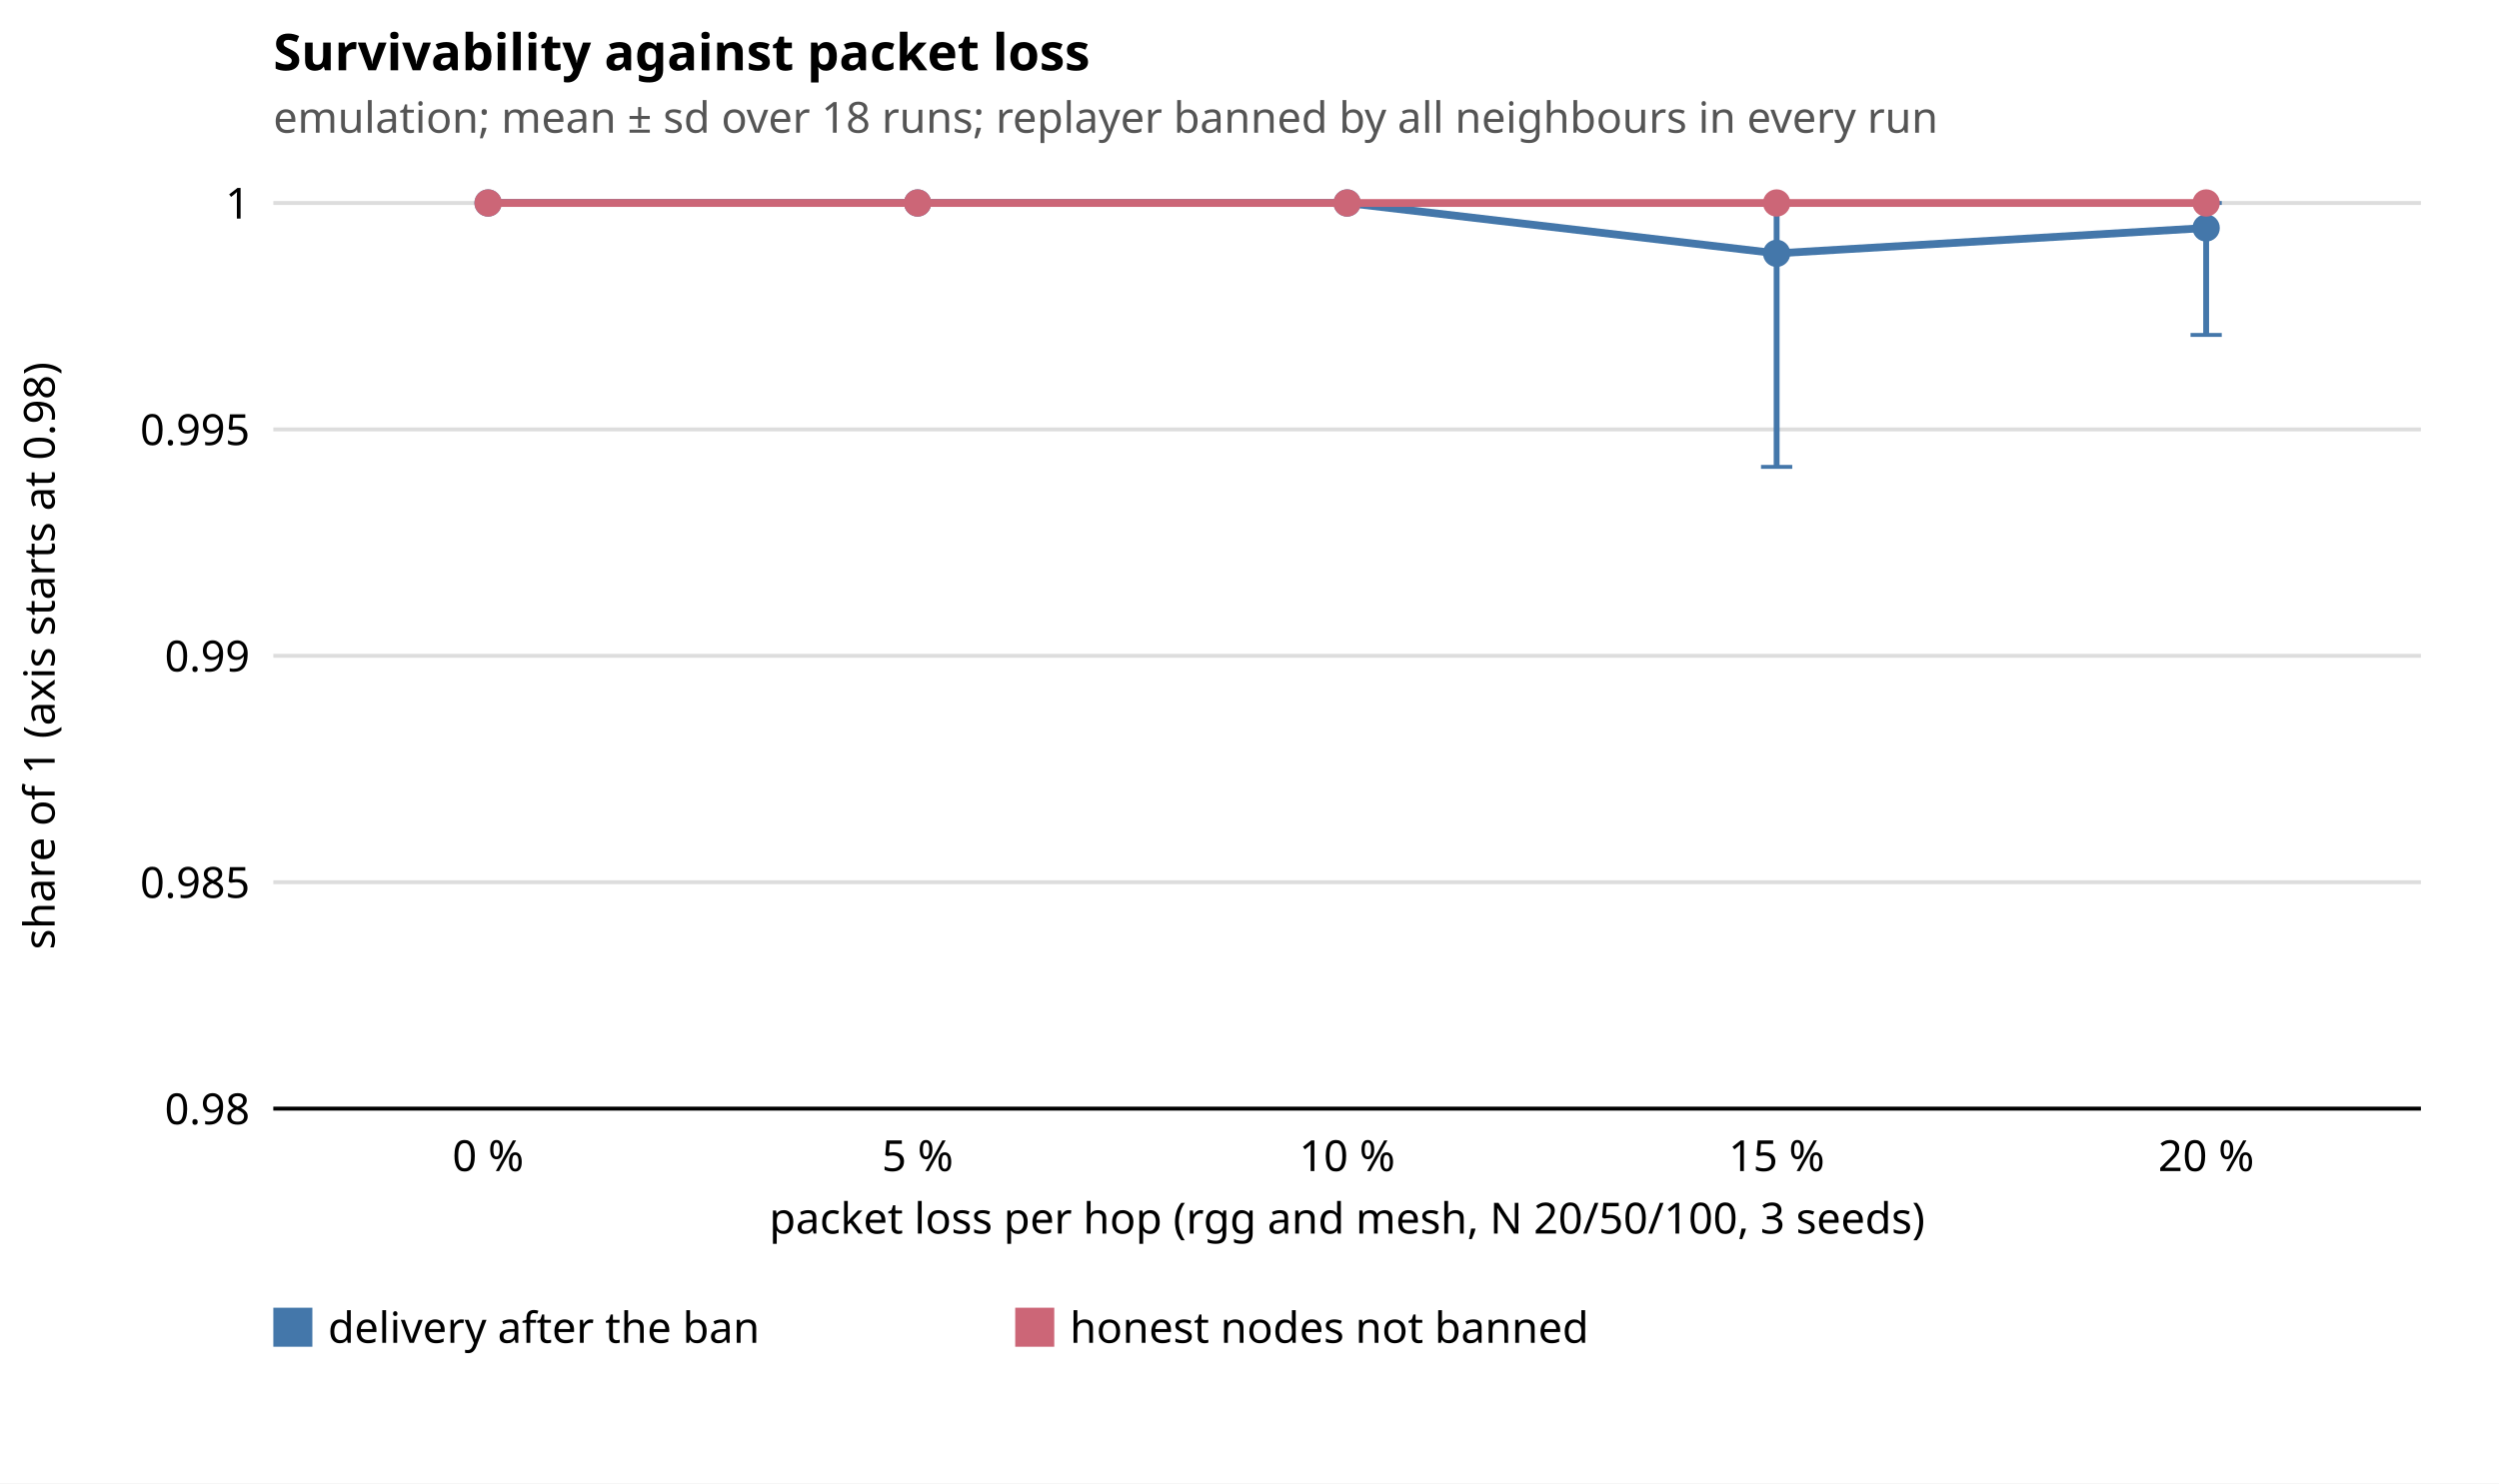
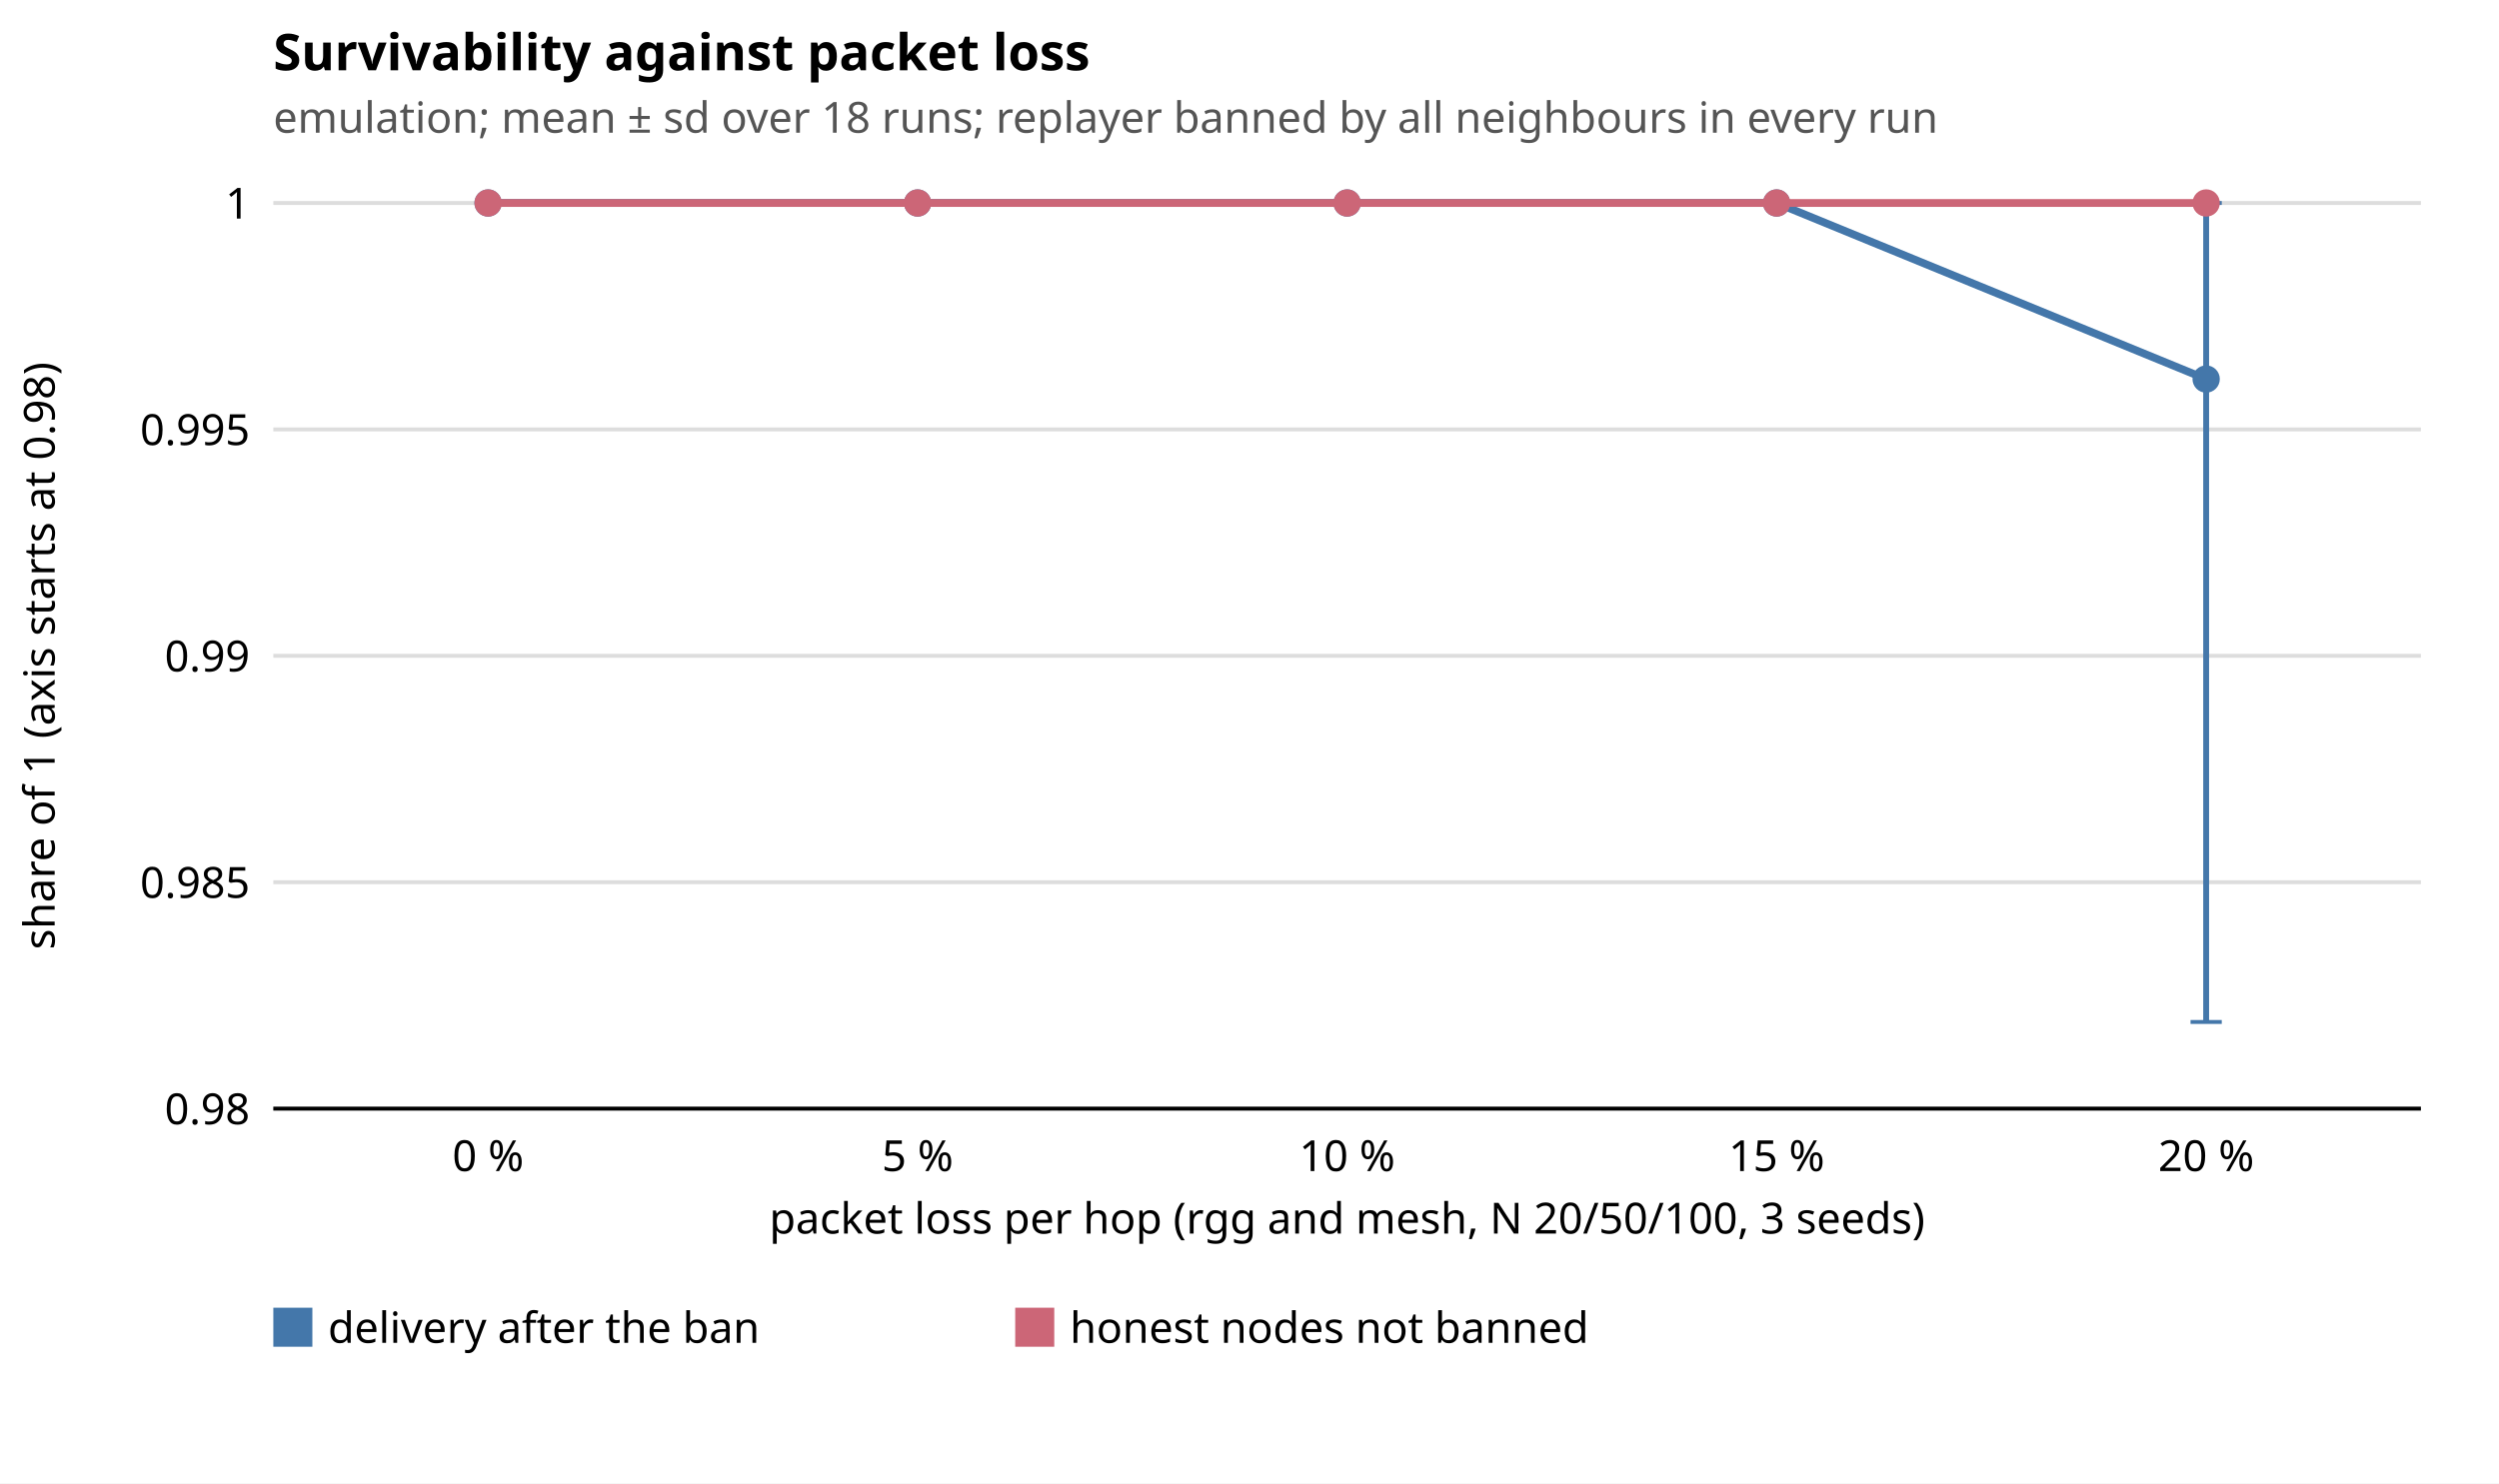
<svg xmlns="http://www.w3.org/2000/svg" viewBox="0 0 640 380" font-family="sans-serif" font-size="11">
  <rect width="640" height="380" fill="white" />
  <text x="70" y="18" font-size="13" font-weight="bold">Survivability against packet loss</text>
  <text x="70" y="34" fill="#555">emulation; mean ± sd over 18 runs; replayer banned by all neighbours in every run</text>
  <line x1="70" y1="284" x2="620" y2="284" stroke="#ddd" />
  <text x="64" y="288" text-anchor="end">0.98</text>
  <line x1="70" y1="226" x2="620" y2="226" stroke="#ddd" />
  <text x="64" y="230" text-anchor="end">0.985</text>
  <line x1="70" y1="168" x2="620" y2="168" stroke="#ddd" />
  <text x="64" y="172" text-anchor="end">0.99</text>
  <line x1="70" y1="110" x2="620" y2="110" stroke="#ddd" />
  <text x="64" y="114" text-anchor="end">0.995</text>
  <line x1="70" y1="52" x2="620" y2="52" stroke="#ddd" />
  <text x="64" y="56" text-anchor="end">1</text>
  <text x="14" y="168" transform="rotate(-90 14 168)" text-anchor="middle">share of 1 (axis starts at 0.98)</text>
  <text x="125" y="300" text-anchor="middle">0 %</text>
  <text x="235" y="300" text-anchor="middle">5 %</text>
  <text x="345" y="300" text-anchor="middle">10 %</text>
  <text x="455" y="300" text-anchor="middle">15 %</text>
  <text x="565" y="300" text-anchor="middle">20 %</text>
  <text x="345" y="316" text-anchor="middle">packet loss per hop (rgg and mesh, N 20/50/100, 3 seeds)</text>
  <line x1="70" y1="284" x2="620" y2="284" stroke="black" />
-   <polyline fill="none" stroke="#4477aa" stroke-width="2" points="125.0,52.0 235.0,52.0 345.0,52.0 455.0,64.9 565.0,58.4" />
-   <line x1="455.0" y1="119.6" x2="455.0" y2="52.0" stroke="#4477aa" stroke-width="1.5" />
-   <line x1="451.0" y1="119.6" x2="459.0" y2="119.6" stroke="#4477aa" />
-   <line x1="451.0" y1="52.0" x2="459.0" y2="52.0" stroke="#4477aa" />
-   <line x1="565.0" y1="85.8" x2="565.0" y2="52.0" stroke="#4477aa" stroke-width="1.5" />
-   <line x1="561.0" y1="85.8" x2="569.0" y2="85.8" stroke="#4477aa" />
+   <polyline fill="none" stroke="#4477aa" stroke-width="2" points="125.0,52.0 235.0,52.0 345.0,52.0 455.0,52.0 565.0,97.1" />
+   <line x1="565.0" y1="261.8" x2="565.0" y2="52.0" stroke="#4477aa" stroke-width="1.5" />
+   <line x1="561.0" y1="261.8" x2="569.0" y2="261.8" stroke="#4477aa" />
  <line x1="561.0" y1="52.0" x2="569.0" y2="52.0" stroke="#4477aa" />
  <circle cx="125.0" cy="52.0" r="3.5" fill="#4477aa" />
  <circle cx="235.0" cy="52.0" r="3.5" fill="#4477aa" />
  <circle cx="345.0" cy="52.0" r="3.5" fill="#4477aa" />
-   <circle cx="455.0" cy="64.9" r="3.5" fill="#4477aa" />
-   <circle cx="565.0" cy="58.4" r="3.5" fill="#4477aa" />
+   <circle cx="455.0" cy="52.0" r="3.5" fill="#4477aa" />
+   <circle cx="565.0" cy="97.1" r="3.5" fill="#4477aa" />
  <rect x="70" y="335" width="10" height="10" fill="#4477aa" />
  <text x="84" y="344">delivery after the ban</text>
  <polyline fill="none" stroke="#cc6677" stroke-width="2" points="125.0,52.0 235.0,52.0 345.0,52.0 455.0,52.0 565.0,52.0" />
  <circle cx="125.0" cy="52.0" r="3.5" fill="#cc6677" />
  <circle cx="235.0" cy="52.0" r="3.5" fill="#cc6677" />
  <circle cx="345.0" cy="52.0" r="3.5" fill="#cc6677" />
  <circle cx="455.0" cy="52.0" r="3.5" fill="#cc6677" />
  <circle cx="565.0" cy="52.0" r="3.5" fill="#cc6677" />
  <rect x="260" y="335" width="10" height="10" fill="#cc6677" />
  <text x="274" y="344">honest nodes not banned</text>
</svg>
